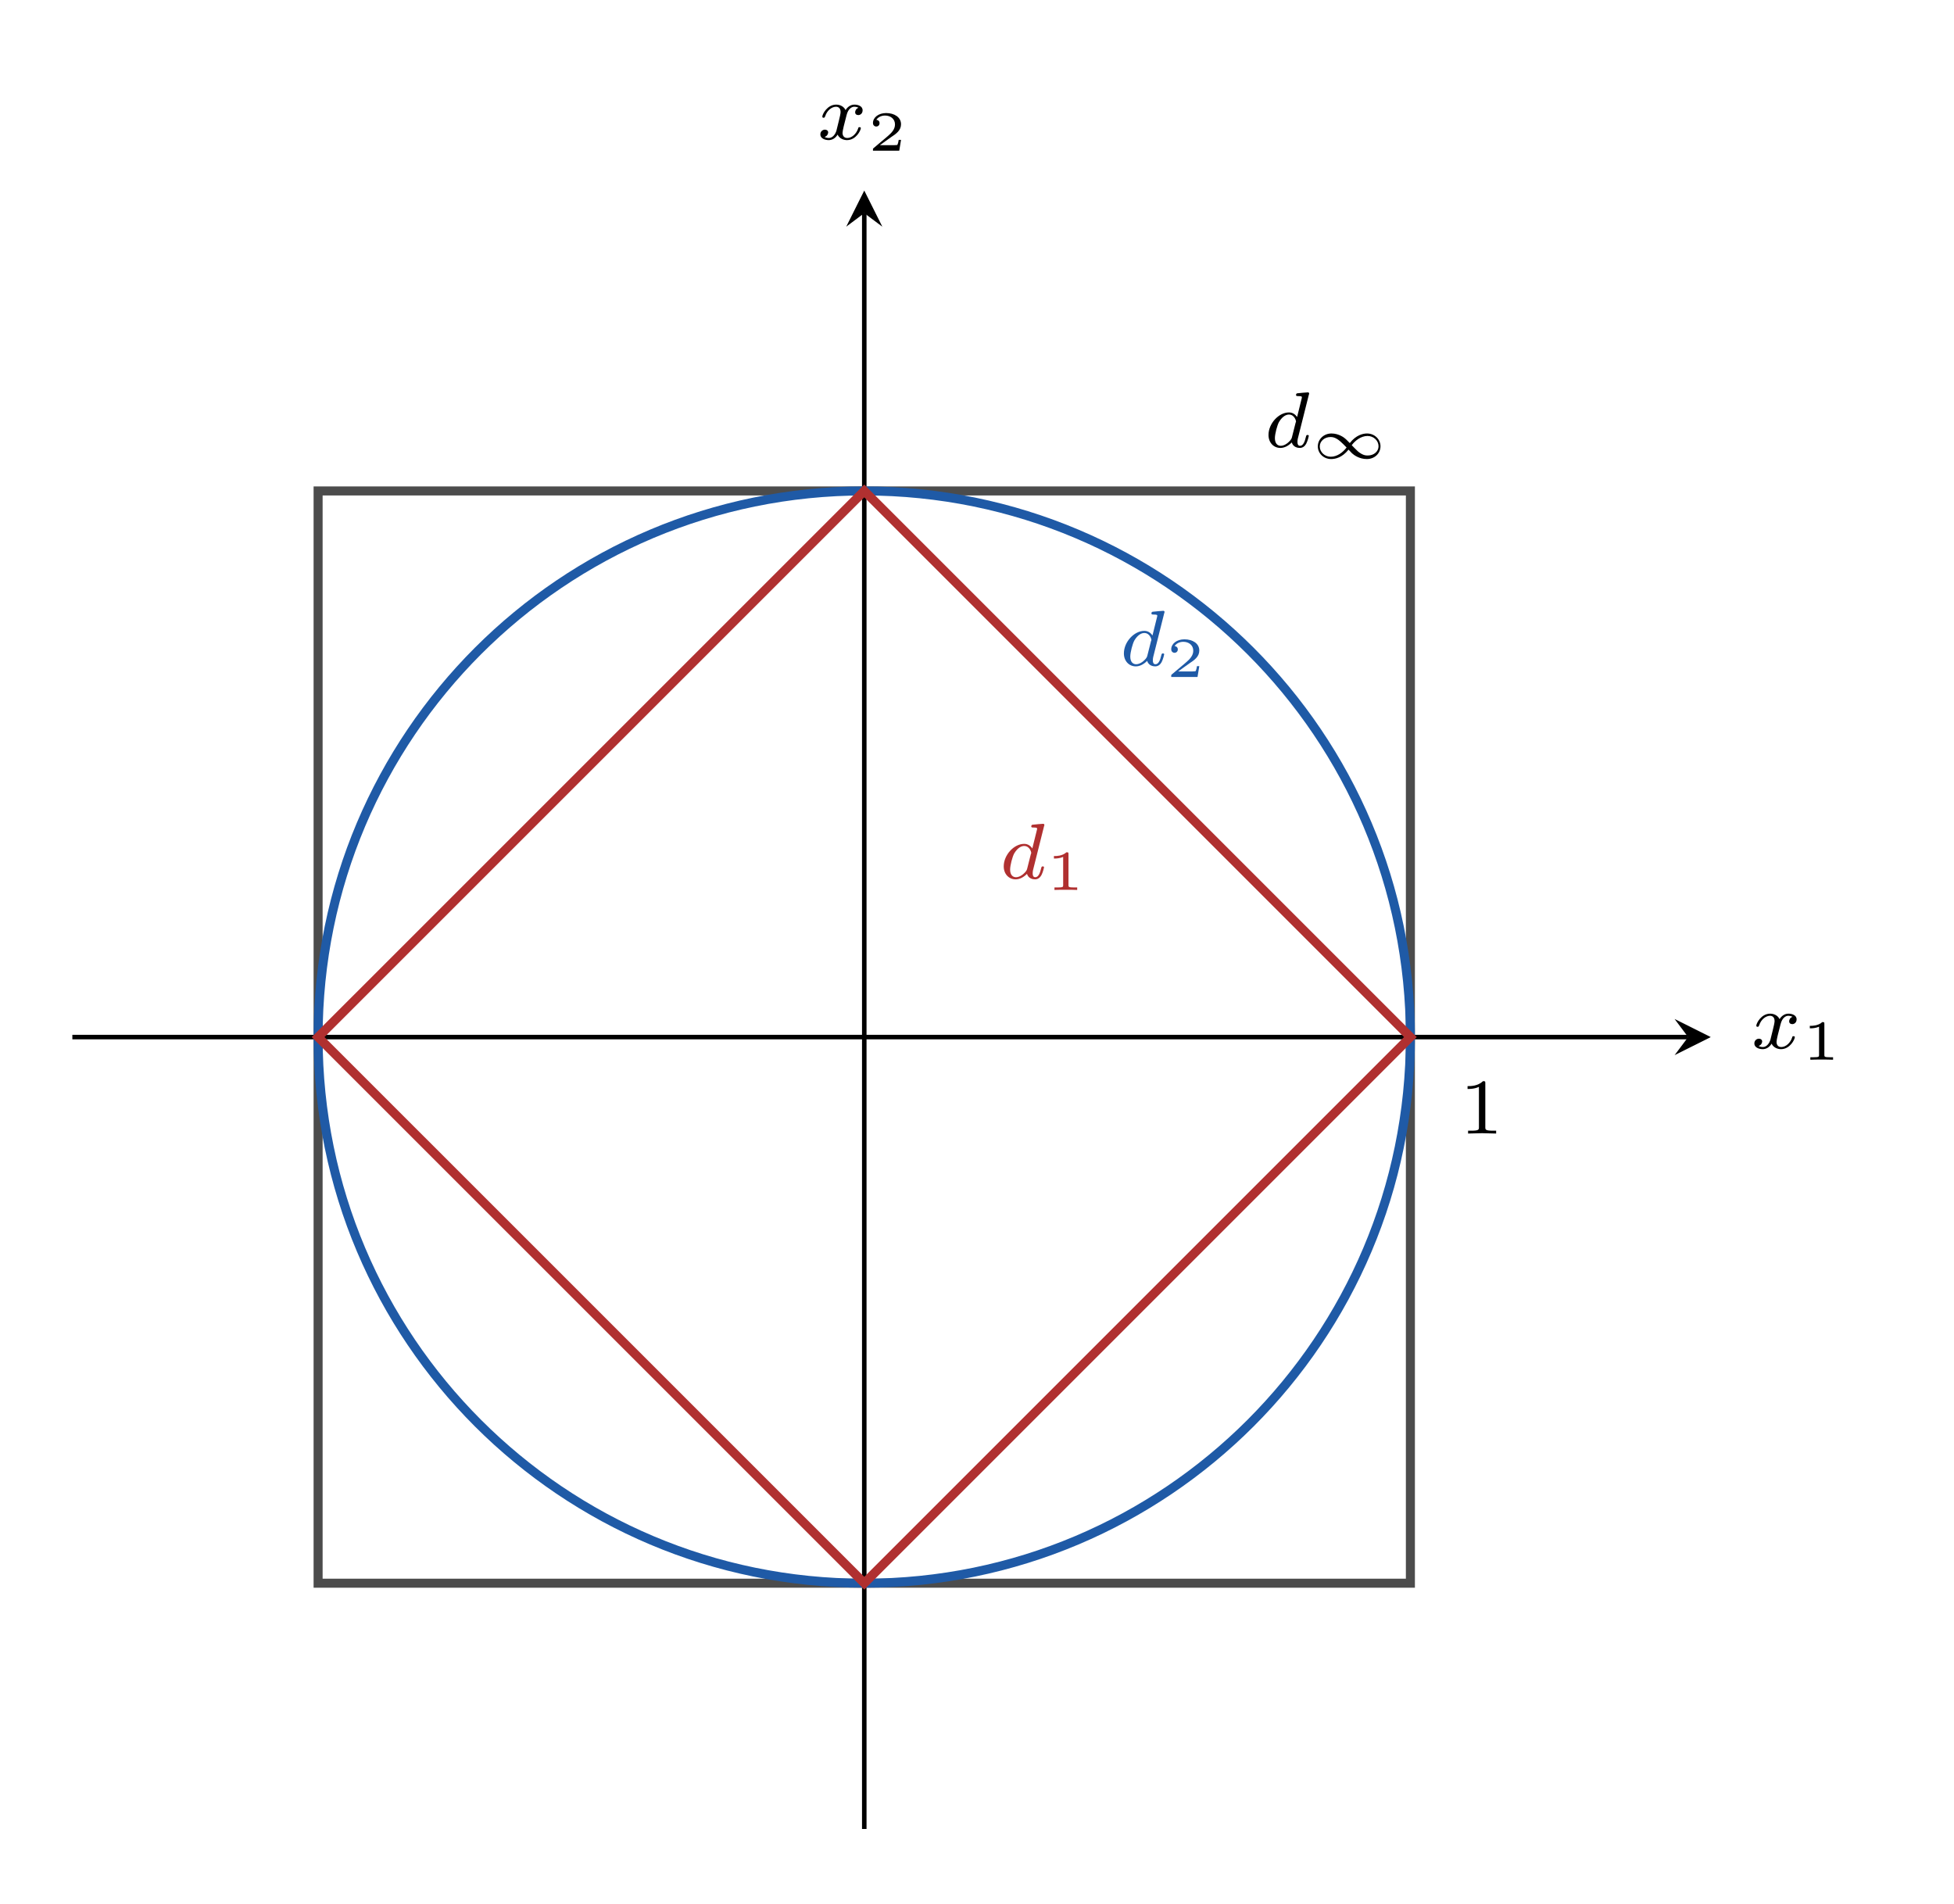
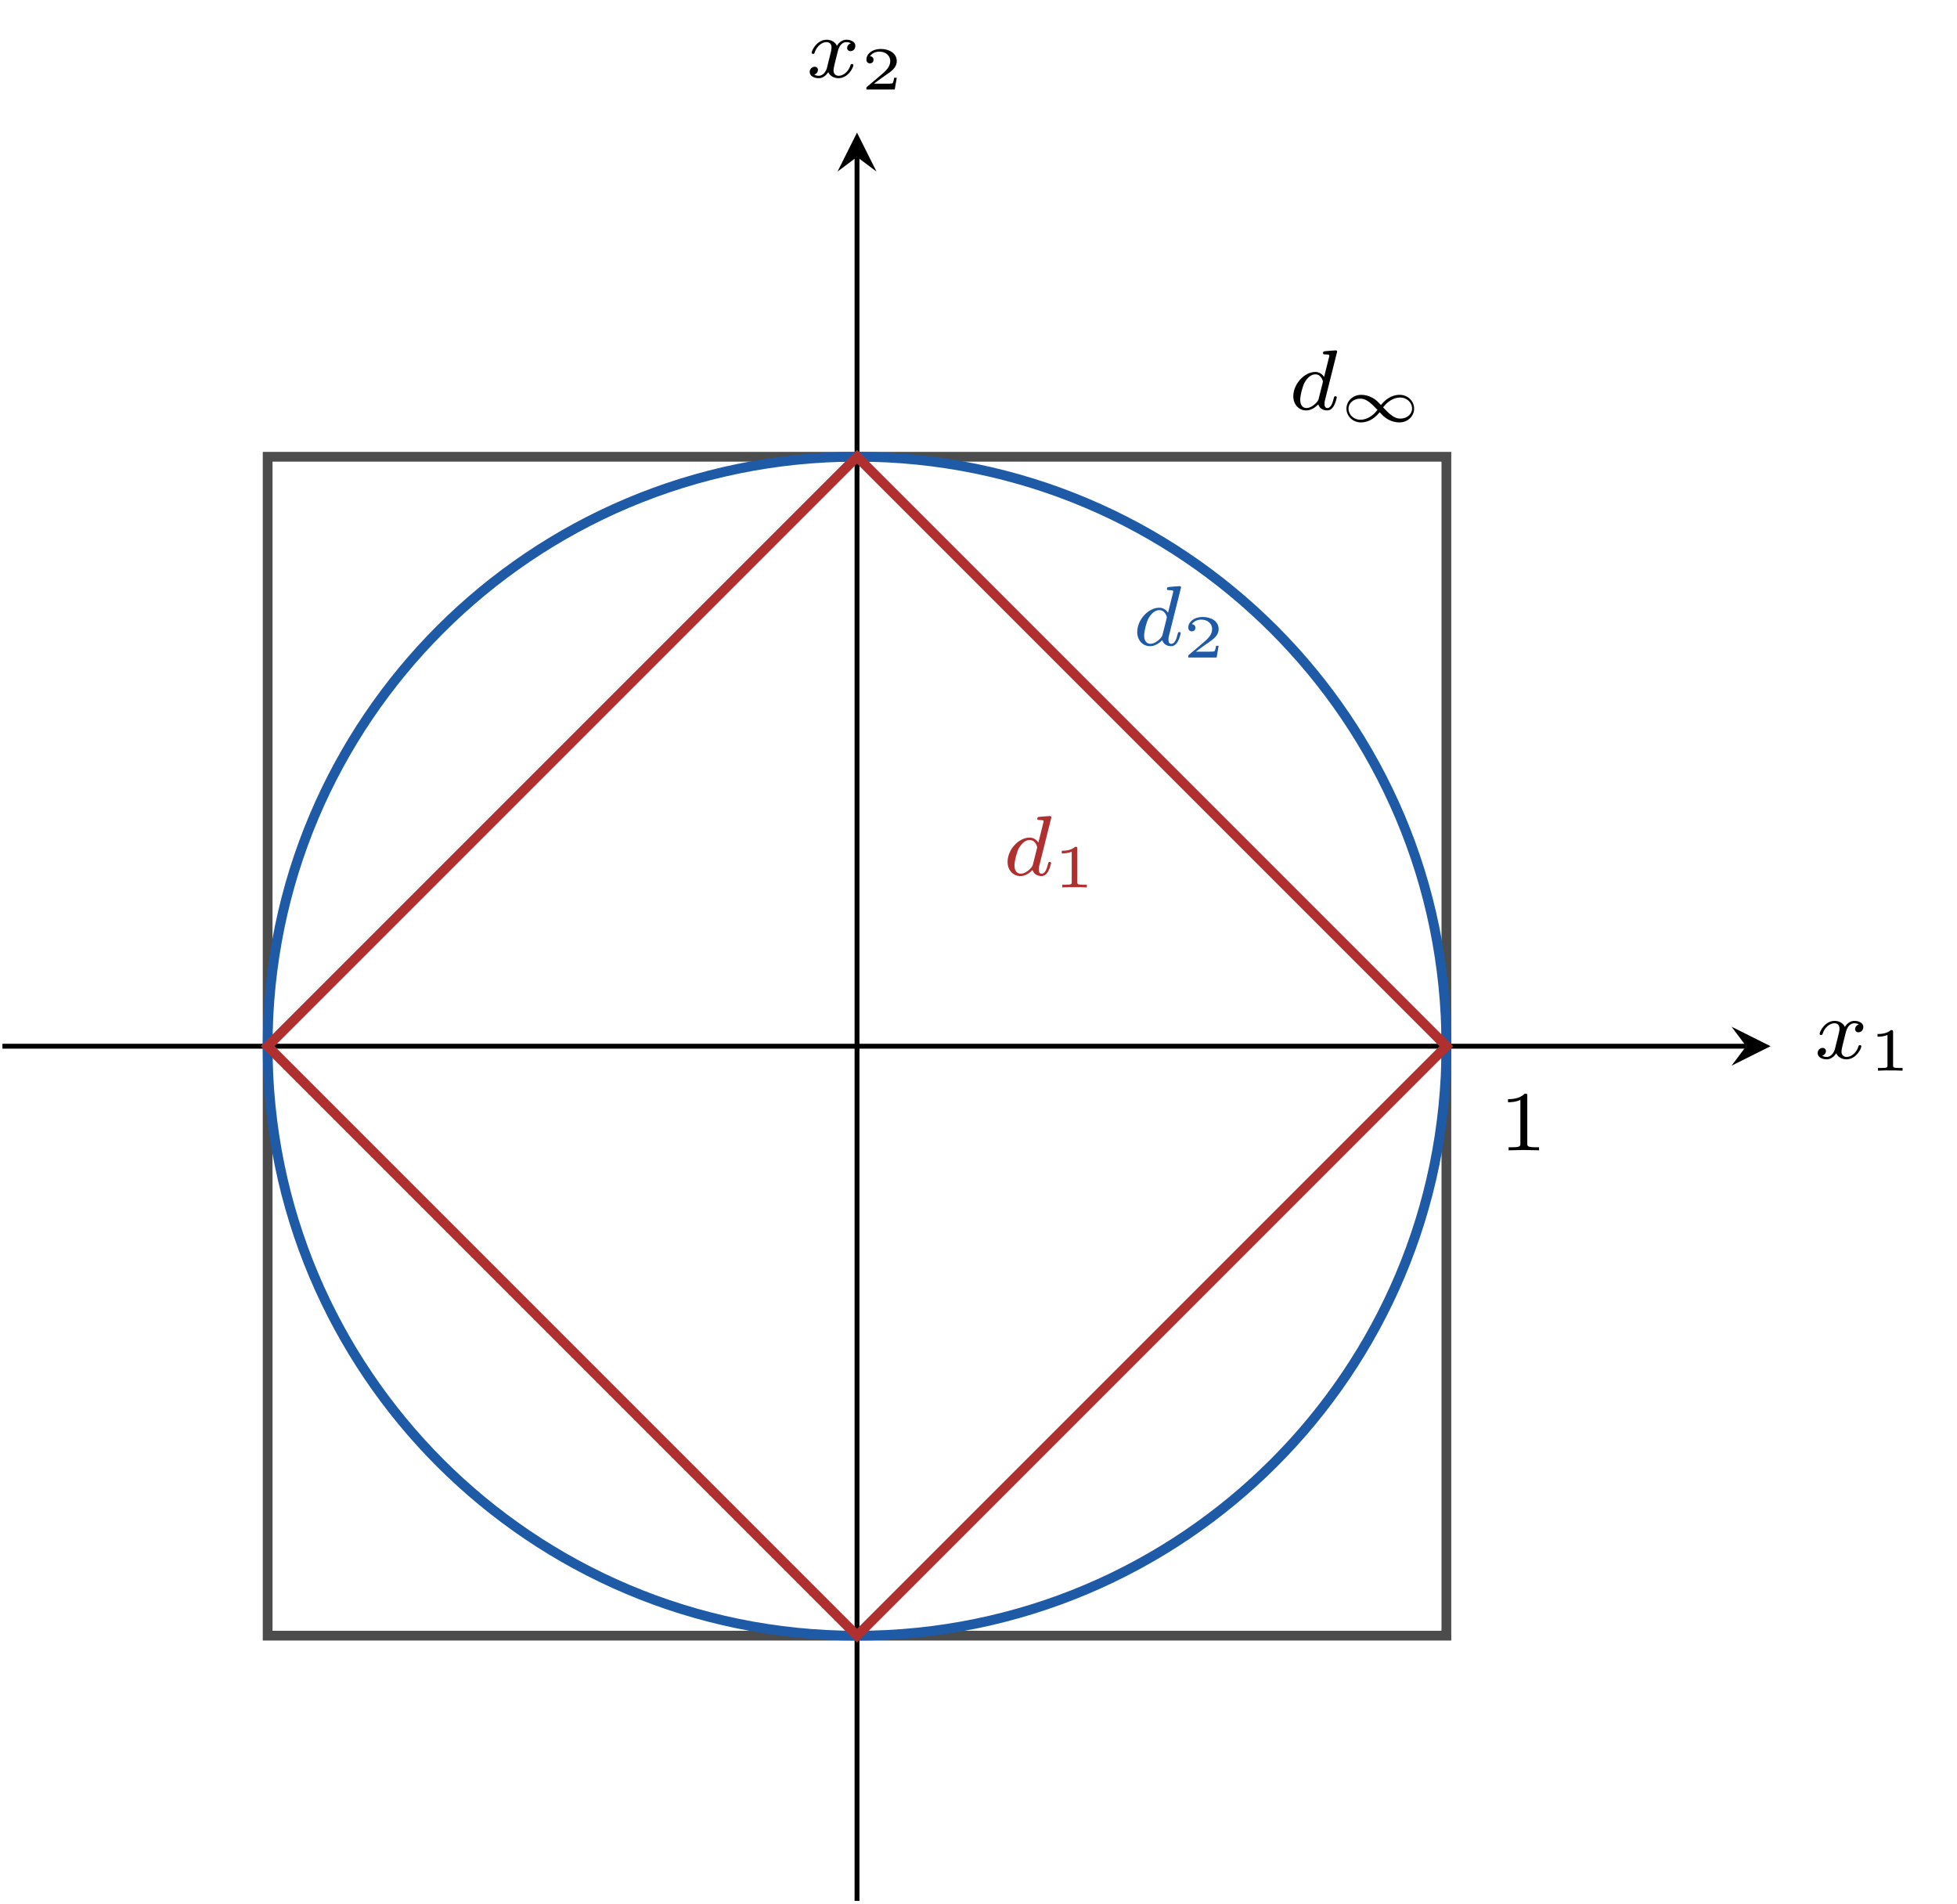
- <svg xmlns="http://www.w3.org/2000/svg" xmlns:xlink="http://www.w3.org/1999/xlink" width="171.967" height="167.56" viewBox="0 0 171.967 167.56">
-   <defs>
-     <g>
-       <g id="glyph-0-0">
-         <path d="M 1.734 -0.734 C 1.656 -0.5 1.438 -0.125 1.078 -0.125 C 1.062 -0.125 0.844 -0.125 0.703 -0.219 C 0.984 -0.312 1.016 -0.562 1.016 -0.609 C 1.016 -0.766 0.891 -0.859 0.734 -0.859 C 0.531 -0.859 0.328 -0.703 0.328 -0.438 C 0.328 -0.094 0.719 0.062 1.062 0.062 C 1.391 0.062 1.672 -0.125 1.844 -0.422 C 2.016 -0.062 2.391 0.062 2.672 0.062 C 3.469 0.062 3.891 -0.797 3.891 -1 C 3.891 -1.078 3.797 -1.078 3.781 -1.078 C 3.688 -1.078 3.672 -1.047 3.656 -0.969 C 3.5 -0.484 3.094 -0.125 2.703 -0.125 C 2.422 -0.125 2.281 -0.312 2.281 -0.578 C 2.281 -0.766 2.438 -1.391 2.641 -2.156 C 2.781 -2.703 3.094 -2.875 3.312 -2.875 C 3.328 -2.875 3.547 -2.875 3.688 -2.781 C 3.469 -2.719 3.391 -2.516 3.391 -2.391 C 3.391 -2.234 3.5 -2.141 3.672 -2.141 C 3.828 -2.141 4.047 -2.266 4.047 -2.562 C 4.047 -2.953 3.609 -3.062 3.328 -3.062 C 2.984 -3.062 2.703 -2.844 2.547 -2.578 C 2.422 -2.859 2.109 -3.062 1.719 -3.062 C 0.938 -3.062 0.5 -2.219 0.5 -2 C 0.5 -1.906 0.594 -1.906 0.609 -1.906 C 0.703 -1.906 0.703 -1.938 0.75 -2.031 C 0.922 -2.578 1.359 -2.875 1.703 -2.875 C 1.922 -2.875 2.109 -2.75 2.109 -2.406 C 2.109 -2.281 2.031 -1.922 1.969 -1.688 Z M 1.734 -0.734 " />
-       </g>
-       <g id="glyph-0-1">
-         <path d="M 3.969 -4.609 C 3.984 -4.625 4 -4.719 4 -4.734 C 4 -4.766 3.969 -4.828 3.891 -4.828 C 3.75 -4.828 3.172 -4.766 3 -4.75 C 2.938 -4.75 2.844 -4.734 2.844 -4.594 C 2.844 -4.5 2.938 -4.5 3.031 -4.5 C 3.359 -4.5 3.359 -4.453 3.359 -4.391 C 3.359 -4.344 3.344 -4.297 3.328 -4.234 L 2.938 -2.656 C 2.781 -2.891 2.547 -3.062 2.219 -3.062 C 1.328 -3.062 0.422 -2.094 0.422 -1.078 C 0.422 -0.406 0.875 0.062 1.469 0.062 C 1.844 0.062 2.188 -0.141 2.469 -0.422 C 2.594 0 3 0.062 3.172 0.062 C 3.422 0.062 3.609 -0.078 3.734 -0.297 C 3.875 -0.562 3.969 -0.969 3.969 -1 C 3.969 -1.078 3.875 -1.078 3.859 -1.078 C 3.766 -1.078 3.75 -1.062 3.703 -0.875 C 3.625 -0.531 3.484 -0.125 3.203 -0.125 C 3.016 -0.125 2.969 -0.281 2.969 -0.469 C 2.969 -0.594 2.984 -0.656 3 -0.75 Z M 2.484 -0.875 C 2.438 -0.672 2.281 -0.531 2.141 -0.406 C 2.078 -0.344 1.797 -0.125 1.5 -0.125 C 1.234 -0.125 0.984 -0.312 0.984 -0.797 C 0.984 -1.172 1.188 -1.938 1.344 -2.219 C 1.672 -2.766 2.016 -2.875 2.219 -2.875 C 2.703 -2.875 2.844 -2.344 2.844 -2.266 C 2.844 -2.234 2.828 -2.188 2.812 -2.172 Z M 2.484 -0.875 " />
-       </g>
-       <g id="glyph-1-0">
-         <path d="M 1.984 -3.156 C 1.984 -3.312 1.969 -3.312 1.797 -3.312 C 1.453 -2.984 0.891 -2.984 0.797 -2.984 L 0.703 -2.984 L 0.703 -2.766 L 0.797 -2.766 C 0.906 -2.766 1.234 -2.781 1.516 -2.906 L 1.516 -0.422 C 1.516 -0.266 1.516 -0.219 1 -0.219 L 0.75 -0.219 L 0.75 0 C 1.016 -0.016 1.453 -0.016 1.75 -0.016 C 2.031 -0.016 2.484 -0.016 2.75 0 L 2.75 -0.219 L 2.5 -0.219 C 1.984 -0.219 1.984 -0.266 1.984 -0.422 Z M 1.984 -3.156 " />
-       </g>
-       <g id="glyph-1-1">
-         <path d="M 2.922 -0.953 L 2.719 -0.953 C 2.703 -0.859 2.656 -0.562 2.578 -0.5 C 2.531 -0.484 2.109 -0.484 2.047 -0.484 L 1.062 -0.484 C 1.391 -0.719 1.766 -1 2.062 -1.203 C 2.516 -1.5 2.922 -1.797 2.922 -2.328 C 2.922 -2.953 2.328 -3.312 1.609 -3.312 C 0.938 -3.312 0.453 -2.922 0.453 -2.438 C 0.453 -2.172 0.672 -2.125 0.734 -2.125 C 0.875 -2.125 1.031 -2.219 1.031 -2.422 C 1.031 -2.609 0.906 -2.703 0.75 -2.719 C 0.891 -2.938 1.172 -3.094 1.516 -3.094 C 2 -3.094 2.391 -2.797 2.391 -2.312 C 2.391 -1.891 2.109 -1.578 1.719 -1.25 L 0.516 -0.234 C 0.469 -0.188 0.453 -0.188 0.453 -0.156 L 0.453 0 L 2.766 0 Z M 2.922 -0.953 " />
-       </g>
-       <g id="glyph-2-0">
-         <path d="M 3.438 -1.359 C 3.297 -1.5 3.234 -1.562 3.109 -1.688 C 2.969 -1.828 2.484 -2.203 1.828 -2.203 C 1.141 -2.203 0.625 -1.688 0.625 -1.062 C 0.625 -0.453 1.141 0.047 1.797 0.047 C 2.172 0.047 2.766 -0.078 3.328 -0.781 C 3.469 -0.641 3.531 -0.578 3.641 -0.453 C 3.797 -0.312 4.266 0.047 4.938 0.047 C 5.625 0.047 6.141 -0.453 6.141 -1.078 C 6.141 -1.688 5.625 -2.203 4.953 -2.203 C 4.594 -2.203 3.984 -2.062 3.438 -1.359 Z M 3.609 -1.172 C 3.922 -1.594 4.438 -1.984 5 -1.984 C 5.531 -1.984 5.969 -1.578 5.969 -1.078 C 5.969 -0.609 5.547 -0.266 5.031 -0.266 C 4.859 -0.266 4.594 -0.266 4.156 -0.625 C 3.969 -0.797 3.812 -0.969 3.609 -1.172 Z M 3.156 -0.969 C 2.844 -0.547 2.328 -0.156 1.766 -0.156 C 1.234 -0.156 0.797 -0.562 0.797 -1.062 C 0.797 -1.531 1.219 -1.891 1.734 -1.891 C 1.906 -1.891 2.172 -1.875 2.594 -1.516 C 2.797 -1.344 2.953 -1.172 3.156 -0.969 Z M 3.156 -0.969 " />
-       </g>
-       <g id="glyph-3-0">
-         <path d="M 2.328 -4.422 C 2.328 -4.609 2.312 -4.609 2.125 -4.609 C 1.672 -4.172 1.047 -4.172 0.766 -4.172 L 0.766 -3.922 C 0.922 -3.922 1.391 -3.922 1.766 -4.109 L 1.766 -0.562 C 1.766 -0.344 1.766 -0.25 1.078 -0.25 L 0.812 -0.25 L 0.812 0 C 0.938 0 1.781 -0.031 2.047 -0.031 C 2.266 -0.031 3.141 0 3.281 0 L 3.281 -0.25 L 3.031 -0.25 C 2.328 -0.25 2.328 -0.344 2.328 -0.562 Z M 2.328 -4.422 " />
+ <svg xmlns="http://www.w3.org/2000/svg" version="1.1" width="160.012pt" height="155.605pt" viewBox="-69.011 -69.011 160.012 155.605">
+   <defs />
+   <g id="page1">
+     <g stroke-miterlimit="10" transform="translate(1.061723,16.52086)scale(0.996264,-0.996264)">
+       <g fill="#000" stroke="#000">
+         <g stroke-width="0.4">
+           <g stroke-width="0.4">
+             <path d="M-70.136 0H72.973" fill="none" />
+             <g transform="translate(72.973,0.0)">
+               <path d="M2 0L-1.2 1.6L0 0L-1.2-1.6" stroke="none" />
+             </g>
+             <g transform="translate(78.50595,-1.00694)">
+               <g stroke="none" transform="scale(-1.00375,1.00375)translate(1.061723,16.52086)scale(-1,-1)">
+                 <g fill="#000">
+                   <g stroke="none">
+                     <path d="M2.798 15.782C2.728 16.019 2.498 16.395 2.143 16.395C2.122 16.395 1.913 16.395 1.766 16.298C2.052 16.207 2.073 15.956 2.073 15.914C2.073 15.761 1.954 15.656 1.794 15.656C1.599 15.656 1.396 15.823 1.396 16.082C1.396 16.43 1.787 16.591 2.129 16.591C2.45 16.591 2.735 16.388 2.91 16.095C3.077 16.465 3.461 16.591 3.74 16.591C4.542 16.591 4.967 15.719 4.967 15.524C4.967 15.433 4.876 15.433 4.855 15.433C4.758 15.433 4.751 15.468 4.723 15.551C4.577 16.033 4.158 16.395 3.768 16.395C3.489 16.395 3.342 16.207 3.342 15.942C3.342 15.761 3.51 15.126 3.705 14.352C3.844 13.815 4.158 13.641 4.388 13.641C4.402 13.641 4.618 13.641 4.765 13.738C4.542 13.801 4.458 13.996 4.458 14.122C4.458 14.275 4.577 14.38 4.737 14.38S5.127 14.247 5.127 13.954C5.127 13.564 4.681 13.445 4.402 13.445C4.054 13.445 3.775 13.676 3.621 13.941C3.496 13.655 3.175 13.445 2.784 13.445C2.003 13.445 1.557 14.303 1.557 14.512C1.557 14.603 1.655 14.603 1.675 14.603C1.766 14.603 1.773 14.575 1.808 14.484C1.982 13.941 2.422 13.641 2.763 13.641C2.993 13.641 3.182 13.766 3.182 14.101C3.182 14.24 3.098 14.589 3.035 14.826L2.798 15.782Z" />
+                     <path d="M7.562 14.349C7.562 14.2 7.547 14.2 7.383 14.2C7.029 14.518 6.476 14.518 6.377 14.518H6.292V14.738H6.377C6.491 14.738 6.815 14.723 7.104 14.598V17.089C7.104 17.243 7.104 17.298 6.576 17.298H6.327V17.517C6.601 17.497 7.044 17.497 7.333 17.497S8.065 17.497 8.339 17.517V17.298H8.09C7.562 17.298 7.562 17.243 7.562 17.089V14.349Z" />
+                   </g>
+                 </g>
+               </g>
+             </g>
+           </g>
+           <g stroke-width="0.4">
+             <path d="M0-70.136V72.973" fill="none" />
+             <g transform="matrix(0.0,1.0,-1.0,0.0,0.0,72.973)">
+               <path d="M2 0L-1.2 1.6L0 0L-1.2-1.6" stroke="none" />
+             </g>
+             <g transform="translate(-4.21878,79.50595)">
+               <g stroke="none" transform="scale(-1.00375,1.00375)translate(1.061723,16.52086)scale(-1,-1)">
+                 <g fill="#000">
+                   <g stroke="none">
+                     <path d="M2.798 15.782C2.728 16.019 2.498 16.395 2.143 16.395C2.122 16.395 1.913 16.395 1.766 16.298C2.052 16.207 2.073 15.956 2.073 15.914C2.073 15.761 1.954 15.656 1.794 15.656C1.599 15.656 1.396 15.823 1.396 16.082C1.396 16.43 1.787 16.591 2.129 16.591C2.45 16.591 2.735 16.388 2.91 16.095C3.077 16.465 3.461 16.591 3.74 16.591C4.542 16.591 4.967 15.719 4.967 15.524C4.967 15.433 4.876 15.433 4.855 15.433C4.758 15.433 4.751 15.468 4.723 15.551C4.577 16.033 4.158 16.395 3.768 16.395C3.489 16.395 3.342 16.207 3.342 15.942C3.342 15.761 3.51 15.126 3.705 14.352C3.844 13.815 4.158 13.641 4.388 13.641C4.402 13.641 4.618 13.641 4.765 13.738C4.542 13.801 4.458 13.996 4.458 14.122C4.458 14.275 4.577 14.38 4.737 14.38S5.127 14.247 5.127 13.954C5.127 13.564 4.681 13.445 4.402 13.445C4.054 13.445 3.775 13.676 3.621 13.941C3.496 13.655 3.175 13.445 2.784 13.445C2.003 13.445 1.557 14.303 1.557 14.512C1.557 14.603 1.655 14.603 1.675 14.603C1.766 14.603 1.773 14.575 1.808 14.484C1.982 13.941 2.422 13.641 2.763 13.641C2.993 13.641 3.182 13.766 3.182 14.101C3.182 14.24 3.098 14.589 3.035 14.826L2.798 15.782Z" />
+                     <path d="M8.514 16.556H8.304C8.289 16.65 8.24 16.959 8.16 17.009C8.12 17.039 7.702 17.039 7.627 17.039H6.651C6.979 16.795 7.348 16.516 7.647 16.317C8.095 16.008 8.514 15.719 8.514 15.191C8.514 14.553 7.911 14.2 7.198 14.2C6.526 14.2 6.033 14.588 6.033 15.076C6.033 15.335 6.252 15.38 6.322 15.38C6.456 15.38 6.616 15.29 6.616 15.086C6.616 14.907 6.486 14.807 6.332 14.792C6.471 14.568 6.76 14.419 7.094 14.419C7.577 14.419 7.981 14.708 7.981 15.196C7.981 15.614 7.692 15.933 7.308 16.257L6.093 17.288C6.043 17.333 6.038 17.333 6.033 17.368V17.517H8.349L8.514 16.556Z" />
+                   </g>
+                 </g>
+               </g>
+             </g>
+           </g>
+           <g fill="#4c4c4c" stroke="#4c4c4c">
+             <g stroke-width="0.8">
+               <path d="M-48.37-48.37V48.37H48.37V-48.37ZM48.37 48.37" fill="none" />
+             </g>
+           </g>
+           <g fill="#1f5aa6" stroke="#1f5aa6">
+             <g stroke-width="0.8">
+               <path d="M48.37 0C48.37 26.714 26.714 48.37 0 48.37S-48.37 26.714-48.37 0S-26.714-48.37 0-48.37S48.37-26.714 48.37 0ZM0 0" fill="none" />
+             </g>
+           </g>
+           <g fill="#b03030" stroke="#b03030">
+             <g stroke-width="0.8">
+               <path d="M48.37 0L0 48.37L-48.37 0L0-48.37Z" fill="none" />
+             </g>
+           </g>
+           <g fill="#b03030" stroke="#b03030">
+             <g fill="#b03030" stroke="#b03030">
+ </g>
+             <g transform="translate(11.92918,14.0315)">
+               <g stroke="none" transform="scale(-1.00375,1.00375)translate(1.061723,16.52086)scale(-1,-1)">
+                 <g fill="#b03030">
+                   <g stroke="none">
+                     <g fill="#b03030">
+                       <path d="M5.044 11.89C5.051 11.876 5.072 11.786 5.072 11.779C5.072 11.744 5.044 11.681 4.96 11.681C4.821 11.681 4.242 11.737 4.067 11.751C4.012 11.758 3.914 11.765 3.914 11.911C3.914 12.009 4.012 12.009 4.095 12.009C4.43 12.009 4.43 12.058 4.43 12.113C4.43 12.162 4.416 12.204 4.402 12.267L4.005 13.857C3.858 13.627 3.621 13.445 3.286 13.445C2.394 13.445 1.487 14.429 1.487 15.433C1.487 16.109 1.94 16.591 2.54 16.591C2.917 16.591 3.252 16.374 3.53 16.102C3.663 16.521 4.067 16.591 4.249 16.591C4.5 16.591 4.674 16.437 4.8 16.221C4.953 15.949 5.044 15.551 5.044 15.524C5.044 15.433 4.953 15.433 4.932 15.433C4.835 15.433 4.828 15.461 4.779 15.649C4.695 15.984 4.563 16.395 4.27 16.395C4.088 16.395 4.04 16.242 4.04 16.054C4.04 15.921 4.054 15.858 4.074 15.768L5.044 11.89ZM3.558 15.649C3.51 15.844 3.356 15.984 3.203 16.116C3.14 16.172 2.861 16.395 2.561 16.395C2.303 16.395 2.052 16.214 2.052 15.719C2.052 15.349 2.254 14.582 2.415 14.303C2.735 13.745 3.091 13.641 3.286 13.641C3.775 13.641 3.907 14.171 3.907 14.247C3.907 14.275 3.893 14.324 3.886 14.345L3.558 15.649Z" />
+                       <path d="M7.192 14.349C7.192 14.2 7.177 14.2 7.012 14.2C6.659 14.518 6.106 14.518 6.006 14.518H5.921V14.738H6.006C6.121 14.738 6.444 14.723 6.733 14.598V17.089C6.733 17.243 6.733 17.298 6.205 17.298H5.956V17.517C6.23 17.497 6.674 17.497 6.962 17.497S7.695 17.497 7.969 17.517V17.298H7.72C7.192 17.298 7.192 17.243 7.192 17.089V14.349Z" />
+                     </g>
+                   </g>
+                 </g>
+               </g>
+             </g>
+           </g>
+           <g fill="#1f5aa6" stroke="#1f5aa6">
+             <g fill="#1f5aa6" stroke="#1f5aa6">
+ </g>
+             <g transform="translate(22.57056,32.8956)">
+               <g stroke="none" transform="scale(-1.00375,1.00375)translate(1.061723,16.52086)scale(-1,-1)">
+                 <g fill="#1f5aa6">
+                   <g stroke="none">
+                     <g fill="#1f5aa6">
+                       <path d="M5.044 11.89C5.051 11.876 5.072 11.786 5.072 11.779C5.072 11.744 5.044 11.681 4.96 11.681C4.821 11.681 4.242 11.737 4.067 11.751C4.012 11.758 3.914 11.765 3.914 11.911C3.914 12.009 4.012 12.009 4.095 12.009C4.43 12.009 4.43 12.058 4.43 12.113C4.43 12.162 4.416 12.204 4.402 12.267L4.005 13.857C3.858 13.627 3.621 13.445 3.286 13.445C2.394 13.445 1.487 14.429 1.487 15.433C1.487 16.109 1.94 16.591 2.54 16.591C2.917 16.591 3.252 16.374 3.53 16.102C3.663 16.521 4.067 16.591 4.249 16.591C4.5 16.591 4.674 16.437 4.8 16.221C4.953 15.949 5.044 15.551 5.044 15.524C5.044 15.433 4.953 15.433 4.932 15.433C4.835 15.433 4.828 15.461 4.779 15.649C4.695 15.984 4.563 16.395 4.27 16.395C4.088 16.395 4.04 16.242 4.04 16.054C4.04 15.921 4.054 15.858 4.074 15.768L5.044 11.89ZM3.558 15.649C3.51 15.844 3.356 15.984 3.203 16.116C3.14 16.172 2.861 16.395 2.561 16.395C2.303 16.395 2.052 16.214 2.052 15.719C2.052 15.349 2.254 14.582 2.415 14.303C2.735 13.745 3.091 13.641 3.286 13.641C3.775 13.641 3.907 14.171 3.907 14.247C3.907 14.275 3.893 14.324 3.886 14.345L3.558 15.649Z" />
+                       <path d="M8.143 16.556H7.934C7.919 16.65 7.869 16.959 7.789 17.009C7.75 17.039 7.331 17.039 7.256 17.039H6.28C6.609 16.795 6.977 16.516 7.276 16.317C7.725 16.008 8.143 15.719 8.143 15.191C8.143 14.553 7.54 14.2 6.828 14.2C6.155 14.2 5.662 14.588 5.662 15.076C5.662 15.335 5.882 15.38 5.951 15.38C6.086 15.38 6.245 15.29 6.245 15.086C6.245 14.907 6.116 14.807 5.961 14.792C6.101 14.568 6.39 14.419 6.723 14.419C7.207 14.419 7.61 14.708 7.61 15.196C7.61 15.614 7.321 15.933 6.938 16.257L5.722 17.288C5.672 17.333 5.667 17.333 5.662 17.368V17.517H7.979L8.143 16.556Z" />
+                     </g>
+                   </g>
+                 </g>
+               </g>
+             </g>
+           </g>
+           <g transform="translate(35.38016,52.24313)">
+             <g stroke="none" transform="scale(-1.00375,1.00375)translate(1.061723,16.52086)scale(-1,-1)">
+               <g fill="#000">
+                 <g stroke="none">
+                   <path d="M5.044 11.89C5.051 11.876 5.072 11.786 5.072 11.779C5.072 11.744 5.044 11.681 4.96 11.681C4.821 11.681 4.242 11.737 4.067 11.751C4.012 11.758 3.914 11.765 3.914 11.911C3.914 12.009 4.012 12.009 4.095 12.009C4.43 12.009 4.43 12.058 4.43 12.113C4.43 12.162 4.416 12.204 4.402 12.267L4.005 13.857C3.858 13.627 3.621 13.445 3.286 13.445C2.394 13.445 1.487 14.429 1.487 15.433C1.487 16.109 1.94 16.591 2.54 16.591C2.917 16.591 3.252 16.374 3.53 16.102C3.663 16.521 4.067 16.591 4.249 16.591C4.5 16.591 4.674 16.437 4.8 16.221C4.953 15.949 5.044 15.551 5.044 15.524C5.044 15.433 4.953 15.433 4.932 15.433C4.835 15.433 4.828 15.461 4.779 15.649C4.695 15.984 4.563 16.395 4.27 16.395C4.088 16.395 4.04 16.242 4.04 16.054C4.04 15.921 4.054 15.858 4.074 15.768L5.044 11.89ZM3.558 15.649C3.51 15.844 3.356 15.984 3.203 16.116C3.14 16.172 2.861 16.395 2.561 16.395C2.303 16.395 2.052 16.214 2.052 15.719C2.052 15.349 2.254 14.582 2.415 14.303C2.735 13.745 3.091 13.641 3.286 13.641C3.775 13.641 3.907 14.171 3.907 14.247C3.907 14.275 3.893 14.324 3.886 14.345L3.558 15.649Z" />
+                   <path d="M8.651 16.147C8.517 16.018 8.452 15.943 8.332 15.823C8.188 15.689 7.705 15.315 7.037 15.315C6.355 15.315 5.832 15.828 5.832 16.446C5.832 17.059 6.35 17.572 7.017 17.572C7.391 17.572 7.989 17.437 8.547 16.74C8.681 16.87 8.746 16.944 8.865 17.064C9.01 17.198 9.493 17.572 10.16 17.572C10.843 17.572 11.366 17.059 11.366 16.441C11.366 15.828 10.848 15.315 10.18 15.315C9.807 15.315 9.209 15.45 8.651 16.147ZM8.83 16.342C9.144 15.913 9.652 15.535 10.225 15.535C10.753 15.535 11.197 15.933 11.197 16.441C11.197 16.909 10.768 17.258 10.25 17.258C10.081 17.258 9.812 17.243 9.383 16.884C9.184 16.72 9.035 16.541 8.83 16.342ZM8.367 16.546C8.053 16.974 7.545 17.353 6.972 17.353C6.444 17.353 6.001 16.954 6.001 16.446C6.001 15.978 6.429 15.629 6.948 15.629C7.117 15.629 7.386 15.644 7.814 16.003C8.014 16.167 8.163 16.347 8.367 16.546Z" />
+                 </g>
+               </g>
+             </g>
+           </g>
+           <g transform="translate(52.66478,-8.54382)">
+             <g stroke="none" transform="scale(-1.00375,1.00375)translate(1.061723,16.52086)scale(-1,-1)">
+               <g fill="#000">
+                 <g stroke="none">
+                   <path d="M3.398 12.085C3.398 11.897 3.384 11.89 3.189 11.89C2.742 12.33 2.108 12.337 1.822 12.337V12.588C1.989 12.588 2.45 12.588 2.833 12.392V15.949C2.833 16.179 2.833 16.27 2.136 16.27H1.871V16.521C1.996 16.514 2.854 16.493 3.112 16.493C3.328 16.493 4.207 16.514 4.36 16.521V16.27H4.095C3.398 16.27 3.398 16.179 3.398 15.949V12.085Z" />
+                 </g>
+               </g>
+             </g>
+           </g>
+         </g>
      </g>
    </g>
-   </defs>
-   <path fill="none" stroke-width="0.399" stroke-linecap="butt" stroke-linejoin="miter" stroke="rgb(0%, 0%, 0%)" stroke-opacity="1" stroke-miterlimit="10" d="M -69.876 -0 L 72.7 -0 " transform="matrix(0.997381, 0, 0, -0.997381, 76.06056, 91.26933)" />
-   <path fill-rule="nonzero" fill="rgb(0%, 0%, 0%)" fill-opacity="1" d="M 150.559 91.27 L 147.379 89.68 L 148.57 91.27 L 147.379 92.859 " />
-   <g fill="rgb(0%, 0%, 0%)" fill-opacity="1">
-     <use xlink:href="#glyph-0-0" x="154.068" y="92.271" />
-   </g>
-   <g fill="rgb(0%, 0%, 0%)" fill-opacity="1">
-     <use xlink:href="#glyph-1-0" x="158.574" y="93.264" />
-   </g>
-   <path fill="none" stroke-width="0.399" stroke-linecap="butt" stroke-linejoin="miter" stroke="rgb(0%, 0%, 0%)" stroke-opacity="1" stroke-miterlimit="10" d="M 0.002 -69.875 L 0.002 72.702 " transform="matrix(0.997381, 0, 0, -0.997381, 76.06056, 91.26933)" />
-   <path fill-rule="nonzero" fill="rgb(0%, 0%, 0%)" fill-opacity="1" d="M 76.062 16.77 L 74.473 19.949 L 76.062 18.758 L 77.652 19.949 " />
-   <g fill="rgb(0%, 0%, 0%)" fill-opacity="1">
-     <use xlink:href="#glyph-0-0" x="71.869" y="12.269" />
-   </g>
-   <g fill="rgb(0%, 0%, 0%)" fill-opacity="1">
-     <use xlink:href="#glyph-1-1" x="76.375" y="13.262" />
-   </g>
-   <path fill="none" stroke-width="0.797" stroke-linecap="butt" stroke-linejoin="miter" stroke="rgb(29.999%, 29.999%, 29.999%)" stroke-opacity="1" stroke-miterlimit="10" d="M -48.191 -48.189 L -48.191 48.189 L 48.191 48.189 L 48.191 -48.189 Z M -48.191 -48.189 " transform="matrix(0.997381, 0, 0, -0.997381, 76.06056, 91.26933)" />
-   <path fill="none" stroke-width="0.797" stroke-linecap="butt" stroke-linejoin="miter" stroke="rgb(12.157%, 35.294%, 65.099%)" stroke-opacity="1" stroke-miterlimit="10" d="M 48.191 -0 C 48.191 26.616 26.615 48.189 0.002 48.189 C -26.615 48.189 -48.191 26.616 -48.191 -0 C -48.191 -26.613 -26.615 -48.189 0.002 -48.189 C 26.615 -48.189 48.191 -26.613 48.191 -0 Z M 48.191 -0 " transform="matrix(0.997381, 0, 0, -0.997381, 76.06056, 91.26933)" />
-   <path fill="none" stroke-width="0.797" stroke-linecap="butt" stroke-linejoin="miter" stroke="rgb(69.019%, 18.825%, 18.825%)" stroke-opacity="1" stroke-miterlimit="10" d="M 48.191 -0 L 0.002 48.189 L -48.191 -0 L 0.002 -48.189 Z M 48.191 -0 " transform="matrix(0.997381, 0, 0, -0.997381, 76.06056, 91.26933)" />
-   <g fill="rgb(69.019%, 18.825%, 18.825%)" fill-opacity="1">
-     <use xlink:href="#glyph-0-1" x="87.914" y="77.327" />
-   </g>
-   <g fill="rgb(69.019%, 18.825%, 18.825%)" fill-opacity="1">
-     <use xlink:href="#glyph-1-0" x="92.051" y="78.321" />
-   </g>
-   <g fill="rgb(12.157%, 35.294%, 65.099%)" fill-opacity="1">
-     <use xlink:href="#glyph-0-1" x="98.489" y="58.583" />
-   </g>
-   <g fill="rgb(12.157%, 35.294%, 65.099%)" fill-opacity="1">
-     <use xlink:href="#glyph-1-1" x="102.625" y="59.577" />
-   </g>
-   <g fill="rgb(0%, 0%, 0%)" fill-opacity="1">
-     <use xlink:href="#glyph-0-1" x="111.216" y="39.359" />
-   </g>
-   <g fill="rgb(0%, 0%, 0%)" fill-opacity="1">
-     <use xlink:href="#glyph-2-0" x="115.353" y="40.352" />
-   </g>
-   <g fill="rgb(0%, 0%, 0%)" fill-opacity="1">
-     <use xlink:href="#glyph-3-0" x="128.391" y="99.759" />
  </g>
</svg>
